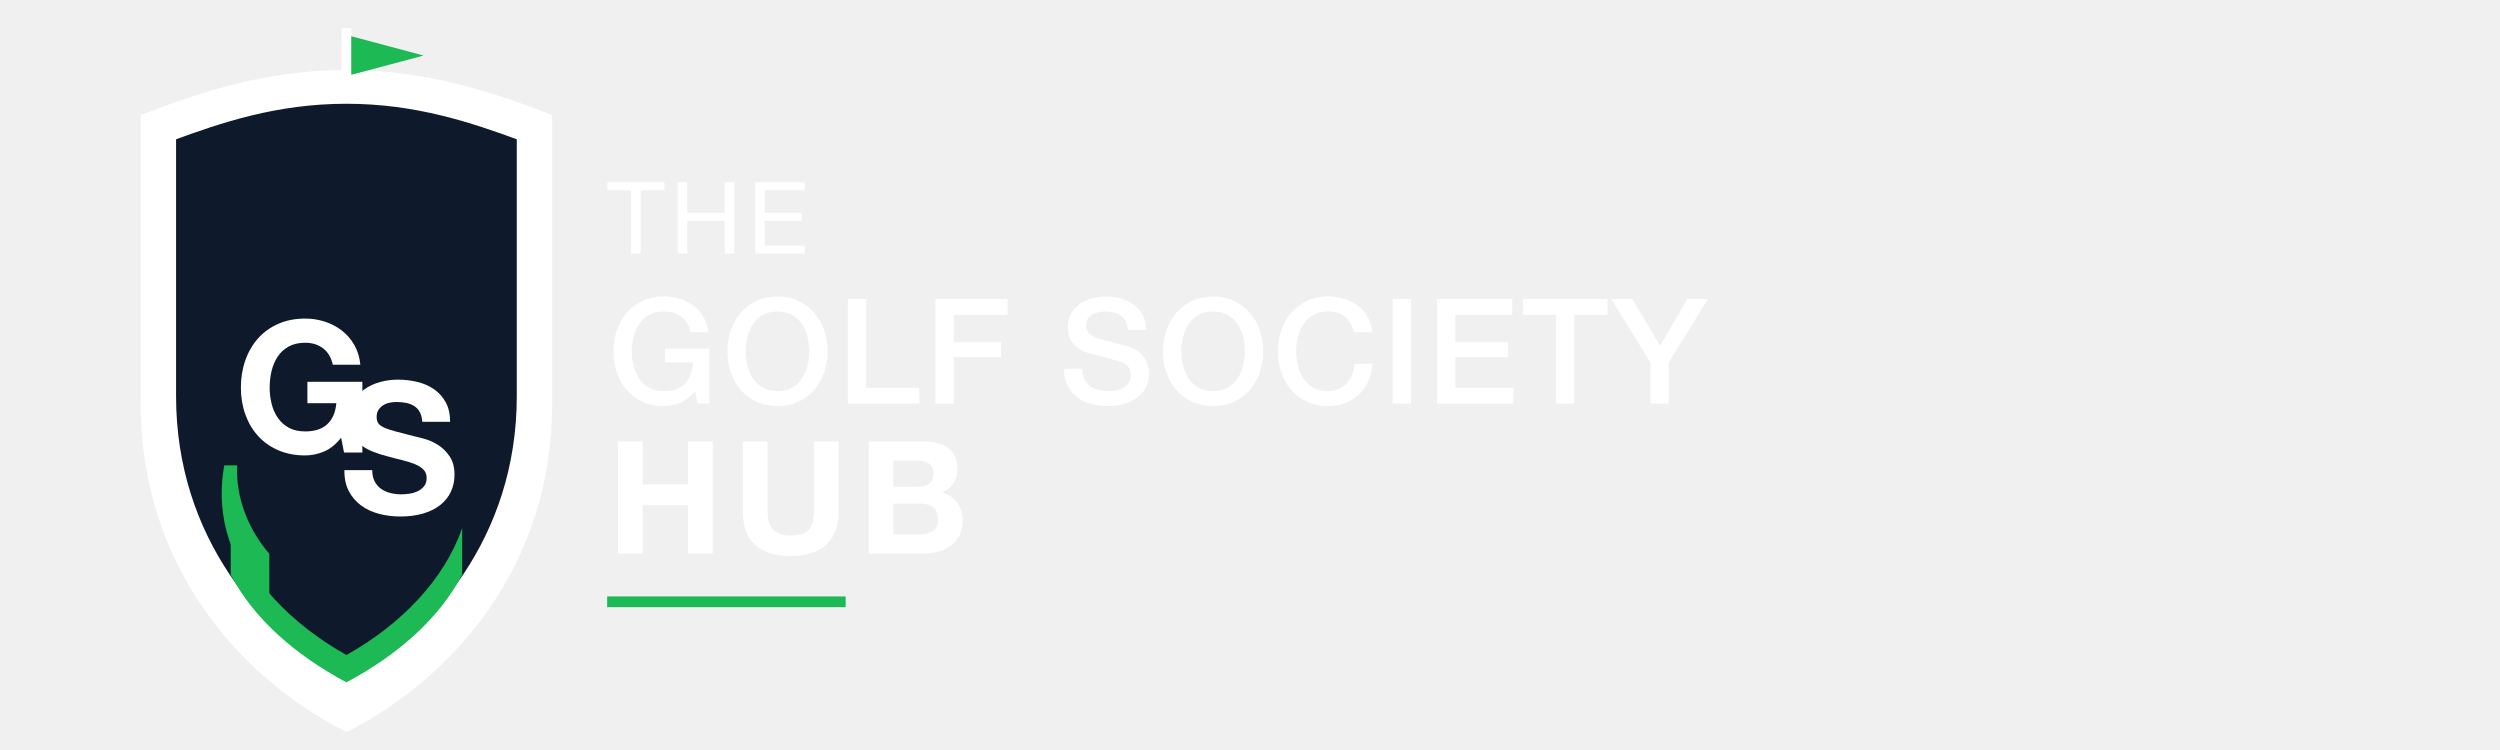
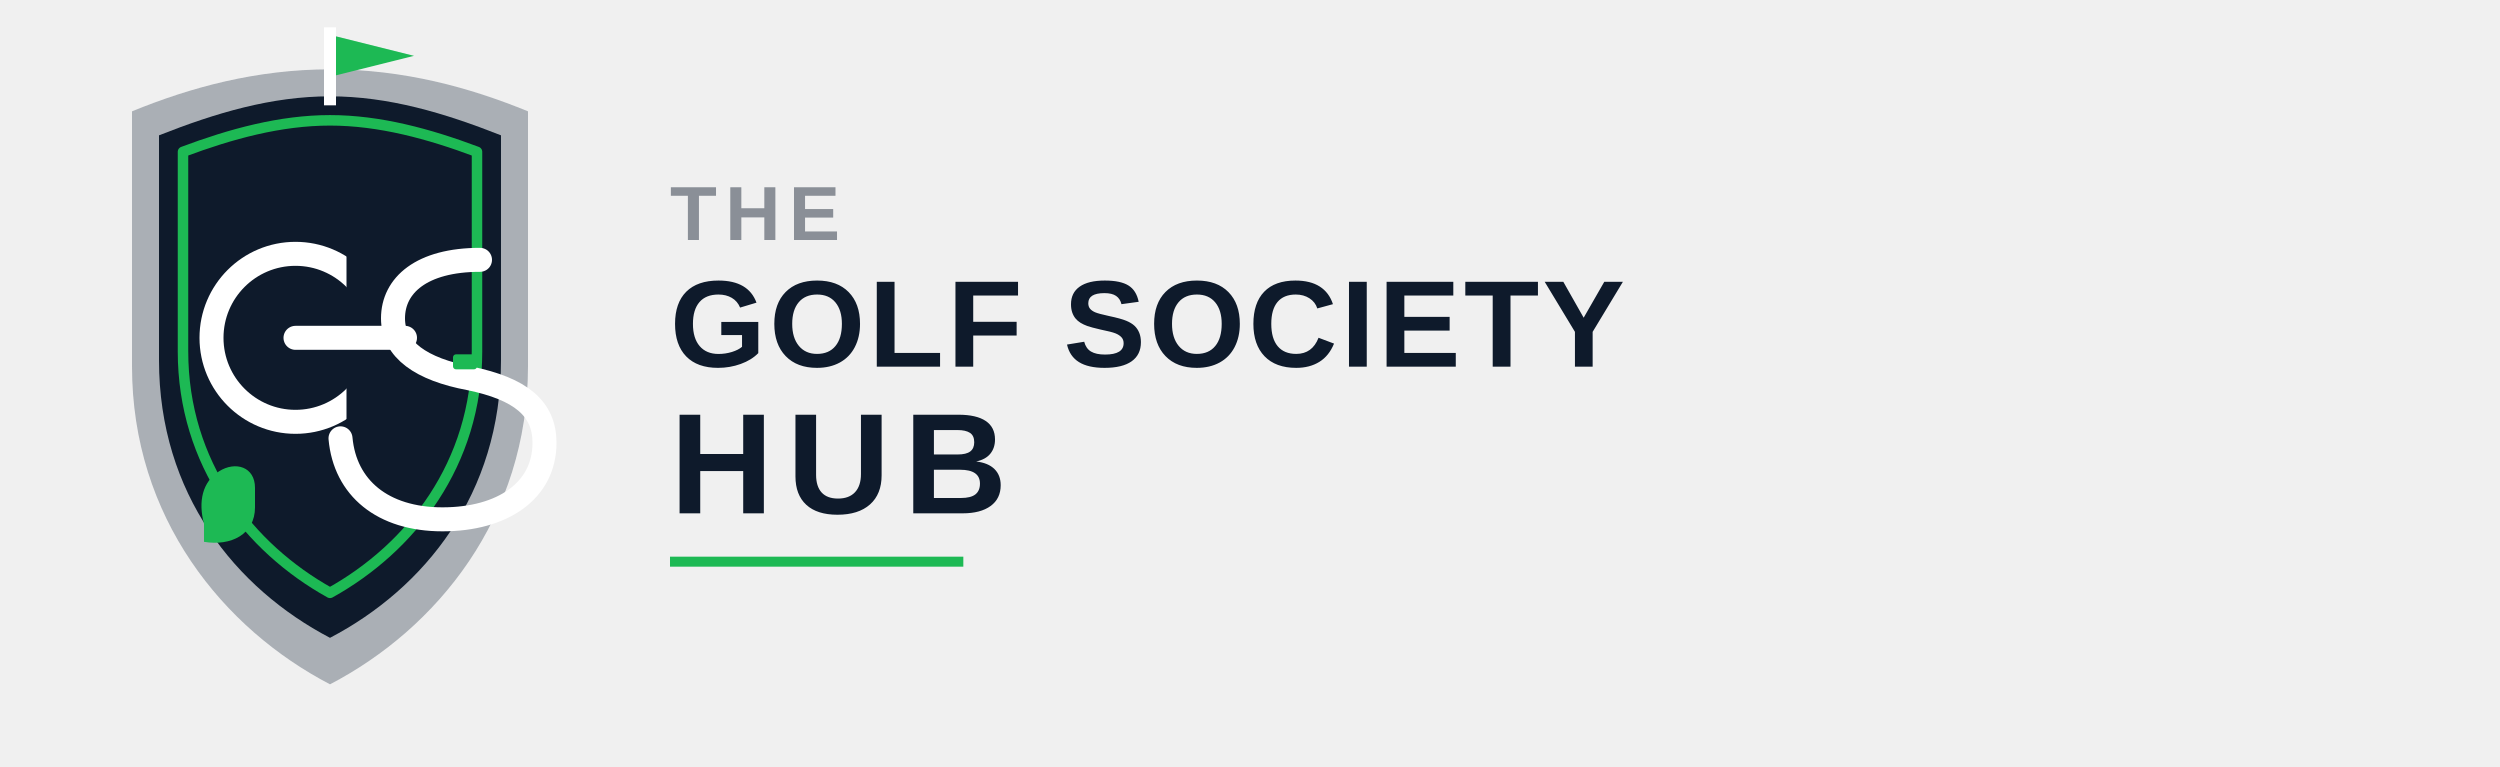
- <svg xmlns="http://www.w3.org/2000/svg" viewBox="0 0 1400 420" role="img" aria-label="The Golf Society Hub horizontal logo">
-   <g transform="translate(32 14) scale(0.9)">
-     <path fill="#FFFFFF" d="M180 28C128 28 86 43 52 56V236C52 336 113 406 180 440C247 406 308 336 308 236V56C274 43 232 28 180 28Z" />
-     <path fill="#0E1A2B" d="M180 46C136 46 101 58 71 69V231C71 320 125 382 180 412C235 382 289 320 289 231V69C259 58 224 46 180 46Z" />
-     <path fill="none" stroke="#FFFFFF" stroke-width="6" d="M180 46C136 46 101 58 71 69V231C71 320 125 382 180 412C235 382 289 320 289 231V69C259 58 224 46 180 46Z" />
-     <rect x="177" y="2" width="6" height="44" fill="#FFFFFF" />
-     <path fill="#1DB954" d="M183 7L228 19L183 31Z" />
-     <path fill="#1DB954" d="M104 274C98 307 109 337 132 360V329C119 314 111 294 112 274Z" />
-     <path fill="#1DB954" d="M180 392C146 373 119 345 108 313V342C122 369 148 392 180 409C212 392 238 369 252 342V313C241 345 214 373 180 392Z" />
-     <path fill="#FFFFFF" d="M66.69 -9.234 68.514 0.0H79.914V-44.004H45.714V-30.666H63.726Q62.928 -22.116 58.083 -17.613Q53.238 -13.11 44.346 -13.11Q38.304 -13.11 34.086 -15.447Q29.868 -17.784 27.246 -21.66Q24.624 -25.536 23.427 -30.381Q22.23 -35.226 22.23 -40.356Q22.23 -45.714 23.427 -50.73Q24.624 -55.746 27.246 -59.679Q29.868 -63.612 34.086 -65.949Q38.304 -68.286 44.346 -68.286Q50.844 -68.286 55.404 -64.866Q59.964 -61.446 61.56 -54.606H78.66Q77.976 -61.56 74.898 -66.918Q71.82 -72.276 67.089 -75.924Q62.358 -79.572 56.487 -81.453Q50.616 -83.334 44.346 -83.334Q34.998 -83.334 27.531 -80.028Q20.064 -76.722 14.934 -70.908Q9.804 -65.094 7.068 -57.285Q4.332 -49.476 4.332 -40.356Q4.332 -31.464 7.068 -23.769Q9.804 -16.074 14.934 -10.374Q20.064 -4.674 27.531 -1.425Q34.998 1.824 44.346 1.824Q50.274 1.824 56.088 -0.627Q61.902 -3.078 66.69 -9.234Z" transform="translate(110 266)" />
-     <path fill="#FFFFFF" d="M20.064 -27.018H2.736Q2.622 -19.494 5.472 -14.022Q8.322 -8.55 13.167 -5.016Q18.012 -1.482 24.339 0.171Q30.666 1.824 37.392 1.824Q45.714 1.824 52.041 -0.114Q58.368 -2.052 62.643 -5.529Q66.918 -9.006 69.084 -13.794Q71.25 -18.582 71.25 -24.168Q71.25 -31.008 68.343 -35.397Q65.436 -39.786 61.446 -42.408Q57.456 -45.03 53.409 -46.227Q49.362 -47.424 47.082 -47.88Q39.444 -49.818 34.713 -51.072Q29.982 -52.326 27.303 -53.58Q24.624 -54.834 23.712 -56.316Q22.8 -57.798 22.8 -60.192Q22.8 -62.814 23.94 -64.524Q25.08 -66.234 26.847 -67.374Q28.614 -68.514 30.78 -68.97Q32.946 -69.426 35.112 -69.426Q38.418 -69.426 41.211 -68.856Q44.004 -68.286 46.17 -66.918Q48.336 -65.55 49.647 -63.156Q50.958 -60.762 51.186 -57.114H68.514Q68.514 -64.182 65.835 -69.141Q63.156 -74.1 58.596 -77.292Q54.036 -80.484 48.165 -81.909Q42.294 -83.334 35.91 -83.334Q30.438 -83.334 24.966 -81.852Q19.494 -80.37 15.162 -77.292Q10.83 -74.214 8.151 -69.597Q5.472 -64.98 5.472 -58.71Q5.472 -53.124 7.581 -49.191Q9.69 -45.258 13.11 -42.636Q16.53 -40.014 20.862 -38.361Q25.194 -36.708 29.754 -35.568Q34.2 -34.314 38.532 -33.288Q42.864 -32.262 46.284 -30.894Q49.704 -29.526 51.813 -27.474Q53.922 -25.422 53.922 -22.116Q53.922 -19.038 52.326 -17.043Q50.73 -15.048 48.336 -13.908Q45.942 -12.768 43.206 -12.369Q40.47 -11.97 38.076 -11.97Q34.542 -11.97 31.236 -12.825Q27.93 -13.68 25.479 -15.447Q23.028 -17.214 21.546 -20.064Q20.064 -22.914 20.064 -27.018Z" transform="translate(176 304)" />
+ <svg xmlns="http://www.w3.org/2000/svg" viewBox="0 0 1500 460" role="img" aria-label="The Golf Society Hub horizontal logo">
+   <defs>
+     <style>
+       .wordmark { fill: #0E1A2B; font-family: "Montserrat", "Avenir Next", "Segoe UI", Arial, sans-serif; text-anchor: start; }
+     </style>
+   </defs>
+   <g transform="translate(36 20) scale(0.9)">
+     <path fill="#FFFFFF" d="M180 24C131 24 87 36 48 52V222C48 323 109 397 180 434C251 397 312 323 312 222V52C273 36 229 24 180 24Z" />
+     <path fill="#0E1A2B" fill-opacity="0.35" d="M180 24C131 24 87 36 48 52V222C48 323 109 397 180 434C251 397 312 323 312 222V52C273 36 229 24 180 24Z" />
+     <path fill="#0E1A2B" d="M180 42C141 42 104 53 66 68V218C66 307 117 370 180 403C243 370 294 307 294 218V68C256 53 219 42 180 42Z" />
+     <path fill="none" stroke="#1DB954" stroke-width="7" stroke-linejoin="round" d="M180 58C147 58 114 67 82 79V212C82 287 126 343 180 373C234 343 278 287 278 212V79C246 67 213 58 180 58Z" />
+     <rect x="176" y="-4" width="8" height="52" fill="#FFFFFF" />
+     <path fill="#1DB954" d="M184 2L236 15L184 28Z" />
+     <path fill="#1DB954" d="M106 292C95 299 92 312 96 327V339C114 342 130 334 130 316V303C130 289 117 285 106 292Z" />
+     <circle cx="157" cy="203" r="56" fill="none" stroke="#FFFFFF" stroke-width="16" />
+     <rect x="191" y="133" width="62" height="140" fill="#0E1A2B" />
+     <path d="M157 203H230" fill="none" stroke="#FFFFFF" stroke-width="16" stroke-linecap="round" />
+     <path d="M280 151C241 151 222 168 222 190C222 211 241 224 273 230C307 237 323 250 323 273C323 305 295 324 255 324C215 324 190 303 187 270" fill="none" stroke="#FFFFFF" stroke-width="16" stroke-linecap="round" stroke-linejoin="round" />
+     <rect x="262" y="214" width="16" height="10" rx="2" fill="#1DB954" />
  </g>
-   <path fill="#FFFFFF" d="M13.44 -35.504V0.0H18.76V-35.504H32.088V-39.984H0.112V-35.504ZM39.512 -39.984V0.0H44.832V-18.312H65.888V0.0H71.208V-39.984H65.888V-22.792H44.832V-39.984ZM82.944 -39.984V0.0H110.72V-4.48H88.264V-18.312H109.04V-22.792H88.264V-35.504H110.552V-39.984Z" transform="translate(340 142)" />
-   <path fill="#FFFFFF" d="M57.318 0.0H50.758L49.2 -6.888Q45.1 -2.214 41.0 -0.41Q36.9 1.394 31.57 1.394Q25.01 1.394 19.803 -1.025Q14.596 -3.444 10.988 -7.626Q7.38 -11.808 5.453 -17.384Q3.526 -22.96 3.526 -29.274Q3.526 -35.506 5.453 -41.082Q7.38 -46.658 10.988 -50.84Q14.596 -55.022 19.803 -57.482Q25.01 -59.942 31.57 -59.942Q36.326 -59.942 40.631 -58.671Q44.936 -57.4 48.298 -54.899Q51.66 -52.398 53.874 -48.626Q56.088 -44.854 56.662 -39.934H46.658Q46.248 -42.804 44.895 -44.977Q43.542 -47.15 41.492 -48.626Q39.442 -50.102 36.9 -50.84Q34.358 -51.578 31.57 -51.578Q26.896 -51.578 23.493 -49.692Q20.09 -47.806 17.958 -44.649Q15.826 -41.492 14.801 -37.474Q13.776 -33.456 13.776 -29.274Q13.776 -25.092 14.801 -21.074Q15.826 -17.056 17.958 -13.899Q20.09 -10.742 23.493 -8.856Q26.896 -6.97 31.57 -6.97Q35.506 -6.888 38.54 -7.995Q41.574 -9.102 43.665 -11.193Q45.756 -13.284 46.822 -16.318Q47.888 -19.352 47.97 -23.042H32.39V-30.832H57.318ZM95.398 -51.578Q90.724 -51.578 87.321 -49.692Q83.918 -47.806 81.786 -44.649Q79.654 -41.492 78.629 -37.474Q77.604 -33.456 77.604 -29.274Q77.604 -25.092 78.629 -21.074Q79.654 -17.056 81.786 -13.899Q83.918 -10.742 87.321 -8.856Q90.724 -6.97 95.398 -6.97Q100.072 -6.97 103.475 -8.856Q106.878 -10.742 109.01 -13.899Q111.142 -17.056 112.167 -21.074Q113.192 -25.092 113.192 -29.274Q113.192 -33.456 112.167 -37.474Q111.142 -41.492 109.01 -44.649Q106.878 -47.806 103.475 -49.692Q100.072 -51.578 95.398 -51.578ZM95.398 -59.942Q101.958 -59.942 107.165 -57.482Q112.372 -55.022 115.98 -50.84Q119.588 -46.658 121.515 -41.082Q123.442 -35.506 123.442 -29.274Q123.442 -22.96 121.515 -17.384Q119.588 -11.808 115.98 -7.626Q112.372 -3.444 107.165 -1.025Q101.958 1.394 95.398 1.394Q88.838 1.394 83.631 -1.025Q78.424 -3.444 74.816 -7.626Q71.208 -11.808 69.281 -17.384Q67.354 -22.96 67.354 -29.274Q67.354 -35.506 69.281 -41.082Q71.208 -46.658 74.816 -50.84Q78.424 -55.022 83.631 -57.482Q88.838 -59.942 95.398 -59.942ZM134.79 -58.548H145.04V-8.856H174.806V0.0H134.79ZM183.858 -58.548H224.284V-49.692H194.108V-34.358H220.594V-25.994H194.108V0.0H183.858ZM266.004 -19.516Q266.004 -16.154 267.152 -13.776Q268.3 -11.398 270.35 -9.881Q272.4 -8.364 275.065 -7.667Q277.73 -6.97 280.846 -6.97Q284.208 -6.97 286.586 -7.749Q288.964 -8.528 290.44 -9.758Q291.916 -10.988 292.572 -12.587Q293.228 -14.186 293.228 -15.826Q293.228 -19.188 291.711 -20.787Q290.194 -22.386 288.39 -23.042Q285.274 -24.19 281.133 -25.215Q276.992 -26.24 270.924 -27.88Q267.152 -28.864 264.651 -30.463Q262.15 -32.062 260.674 -34.03Q259.198 -35.998 258.583 -38.212Q257.968 -40.426 257.968 -42.722Q257.968 -47.15 259.813 -50.389Q261.658 -53.628 264.692 -55.76Q267.726 -57.892 271.58 -58.917Q275.434 -59.942 279.37 -59.942Q283.962 -59.942 288.021 -58.753Q292.08 -57.564 295.155 -55.186Q298.23 -52.808 300.034 -49.323Q301.838 -45.838 301.838 -41.246H291.588Q291.178 -46.904 287.734 -49.241Q284.29 -51.578 278.96 -51.578Q277.156 -51.578 275.27 -51.209Q273.384 -50.84 271.826 -49.979Q270.268 -49.118 269.243 -47.642Q268.218 -46.166 268.218 -43.952Q268.218 -40.836 270.145 -39.073Q272.072 -37.31 275.188 -36.408Q275.516 -36.326 277.771 -35.711Q280.026 -35.096 282.814 -34.358Q285.602 -33.62 288.267 -32.923Q290.932 -32.226 292.08 -31.898Q294.95 -30.996 297.082 -29.438Q299.214 -27.88 300.649 -25.871Q302.084 -23.862 302.781 -21.566Q303.478 -19.27 303.478 -16.974Q303.478 -12.054 301.469 -8.569Q299.46 -5.084 296.18 -2.87Q292.9 -0.656 288.718 0.369Q284.536 1.394 280.19 1.394Q275.188 1.394 270.76 0.164Q266.332 -1.066 263.052 -3.608Q259.772 -6.15 257.804 -10.127Q255.836 -14.104 255.754 -19.516ZM339.344 -51.578Q334.67 -51.578 331.267 -49.692Q327.864 -47.806 325.732 -44.649Q323.6 -41.492 322.575 -37.474Q321.55 -33.456 321.55 -29.274Q321.55 -25.092 322.575 -21.074Q323.6 -17.056 325.732 -13.899Q327.864 -10.742 331.267 -8.856Q334.67 -6.97 339.344 -6.97Q344.018 -6.97 347.421 -8.856Q350.824 -10.742 352.956 -13.899Q355.088 -17.056 356.113 -21.074Q357.138 -25.092 357.138 -29.274Q357.138 -33.456 356.113 -37.474Q355.088 -41.492 352.956 -44.649Q350.824 -47.806 347.421 -49.692Q344.018 -51.578 339.344 -51.578ZM339.344 -59.942Q345.904 -59.942 351.111 -57.482Q356.318 -55.022 359.926 -50.84Q363.534 -46.658 365.461 -41.082Q367.388 -35.506 367.388 -29.274Q367.388 -22.96 365.461 -17.384Q363.534 -11.808 359.926 -7.626Q356.318 -3.444 351.111 -1.025Q345.904 1.394 339.344 1.394Q332.784 1.394 327.577 -1.025Q322.37 -3.444 318.762 -7.626Q315.154 -11.808 313.227 -17.384Q311.3 -22.96 311.3 -29.274Q311.3 -35.506 313.227 -41.082Q315.154 -46.658 318.762 -50.84Q322.37 -55.022 327.577 -57.482Q332.784 -59.942 339.344 -59.942ZM418.26 -39.934Q417.604 -42.476 416.456 -44.608Q415.308 -46.74 413.504 -48.298Q411.7 -49.856 409.281 -50.717Q406.862 -51.578 403.664 -51.578Q398.99 -51.578 395.587 -49.692Q392.184 -47.806 390.052 -44.649Q387.92 -41.492 386.895 -37.474Q385.87 -33.456 385.87 -29.274Q385.87 -25.092 386.895 -21.074Q387.92 -17.056 390.052 -13.899Q392.184 -10.742 395.587 -8.856Q398.99 -6.97 403.664 -6.97Q407.108 -6.97 409.732 -8.159Q412.356 -9.348 414.242 -11.439Q416.128 -13.53 417.194 -16.318Q418.26 -19.106 418.588 -22.304H428.592Q428.264 -17.056 426.337 -12.71Q424.41 -8.364 421.13 -5.207Q417.85 -2.05 413.422 -0.328Q408.994 1.394 403.664 1.394Q397.104 1.394 391.897 -1.025Q386.69 -3.444 383.082 -7.626Q379.474 -11.808 377.547 -17.384Q375.62 -22.96 375.62 -29.274Q375.62 -35.506 377.547 -41.082Q379.474 -46.658 383.082 -50.84Q386.69 -55.022 391.897 -57.482Q397.104 -59.942 403.664 -59.942Q408.584 -59.942 412.93 -58.589Q417.276 -57.236 420.597 -54.653Q423.918 -52.07 425.968 -48.38Q428.018 -44.69 428.51 -39.934ZM439.94 -58.548H450.19V0.0H439.94ZM464.736 -58.548H506.884V-49.692H474.986V-34.358H504.506V-25.994H474.986V-8.856H507.458V0.0H464.736ZM512.82 -58.548H560.216V-49.692H541.602V0.0H531.352V-49.692H512.82ZM584.274 -22.96 562.298 -58.548H574.188L589.686 -32.308L604.938 -58.548H616.418L594.524 -22.96V0.0H584.274Z" transform="translate(340 226)" />
-   <path fill="#FFFFFF" d="M6.072 -62.832V0.0H19.888V-27.104H45.32V0.0H59.136V-62.832H45.32V-38.72H19.888V-62.832ZM129.608 -23.76V-62.832H115.792V-23.76Q115.792 -16.72 112.976 -13.42Q110.16 -10.12 102.768 -10.12Q98.544 -10.12 96.036 -11.308Q93.528 -12.496 92.12 -14.388Q90.712 -16.28 90.272 -18.744Q89.832 -21.208 89.832 -23.76V-62.832H76.016V-23.76Q76.016 -10.912 83.012 -4.752Q90.008 1.408 102.768 1.408Q115.352 1.408 122.48 -4.796Q129.608 -11.0 129.608 -23.76ZM160.304 -37.4V-52.096H173.24Q175.088 -52.096 176.804 -51.788Q178.52 -51.48 179.84 -50.688Q181.16 -49.896 181.952 -48.488Q182.744 -47.08 182.744 -44.88Q182.744 -40.92 180.368 -39.16Q177.992 -37.4 174.296 -37.4ZM146.488 -62.832V0.0H176.936Q181.16 0.0 185.164 -1.056Q189.168 -2.112 192.292 -4.312Q195.416 -6.512 197.264 -9.988Q199.112 -13.464 199.112 -18.216Q199.112 -24.112 196.252 -28.292Q193.392 -32.472 187.584 -34.144Q191.808 -36.168 193.964 -39.336Q196.12 -42.504 196.12 -47.256Q196.12 -51.656 194.668 -54.648Q193.216 -57.64 190.576 -59.444Q187.936 -61.248 184.24 -62.04Q180.544 -62.832 176.056 -62.832ZM160.304 -10.736V-27.984H175.352Q179.84 -27.984 182.568 -25.916Q185.296 -23.848 185.296 -19.008Q185.296 -16.544 184.46 -14.96Q183.624 -13.376 182.216 -12.452Q180.808 -11.528 178.96 -11.132Q177.112 -10.736 175.088 -10.736Z" transform="translate(340 310)" />
-   <rect x="340" y="334" width="133.563" height="6" fill="#1DB954" />
+   <text class="wordmark" x="402" y="144" font-size="46" font-weight="600" letter-spacing="5" fill-opacity="0.45">THE</text>
+   <text class="wordmark" x="402" y="220" font-size="74" font-weight="600" letter-spacing="2">GOLF SOCIETY</text>
+   <text class="wordmark" x="402" y="308" font-size="86" font-weight="800" letter-spacing="8">HUB</text>
+   <rect x="402" y="334" width="176" height="6" fill="#1DB954" />
</svg>
